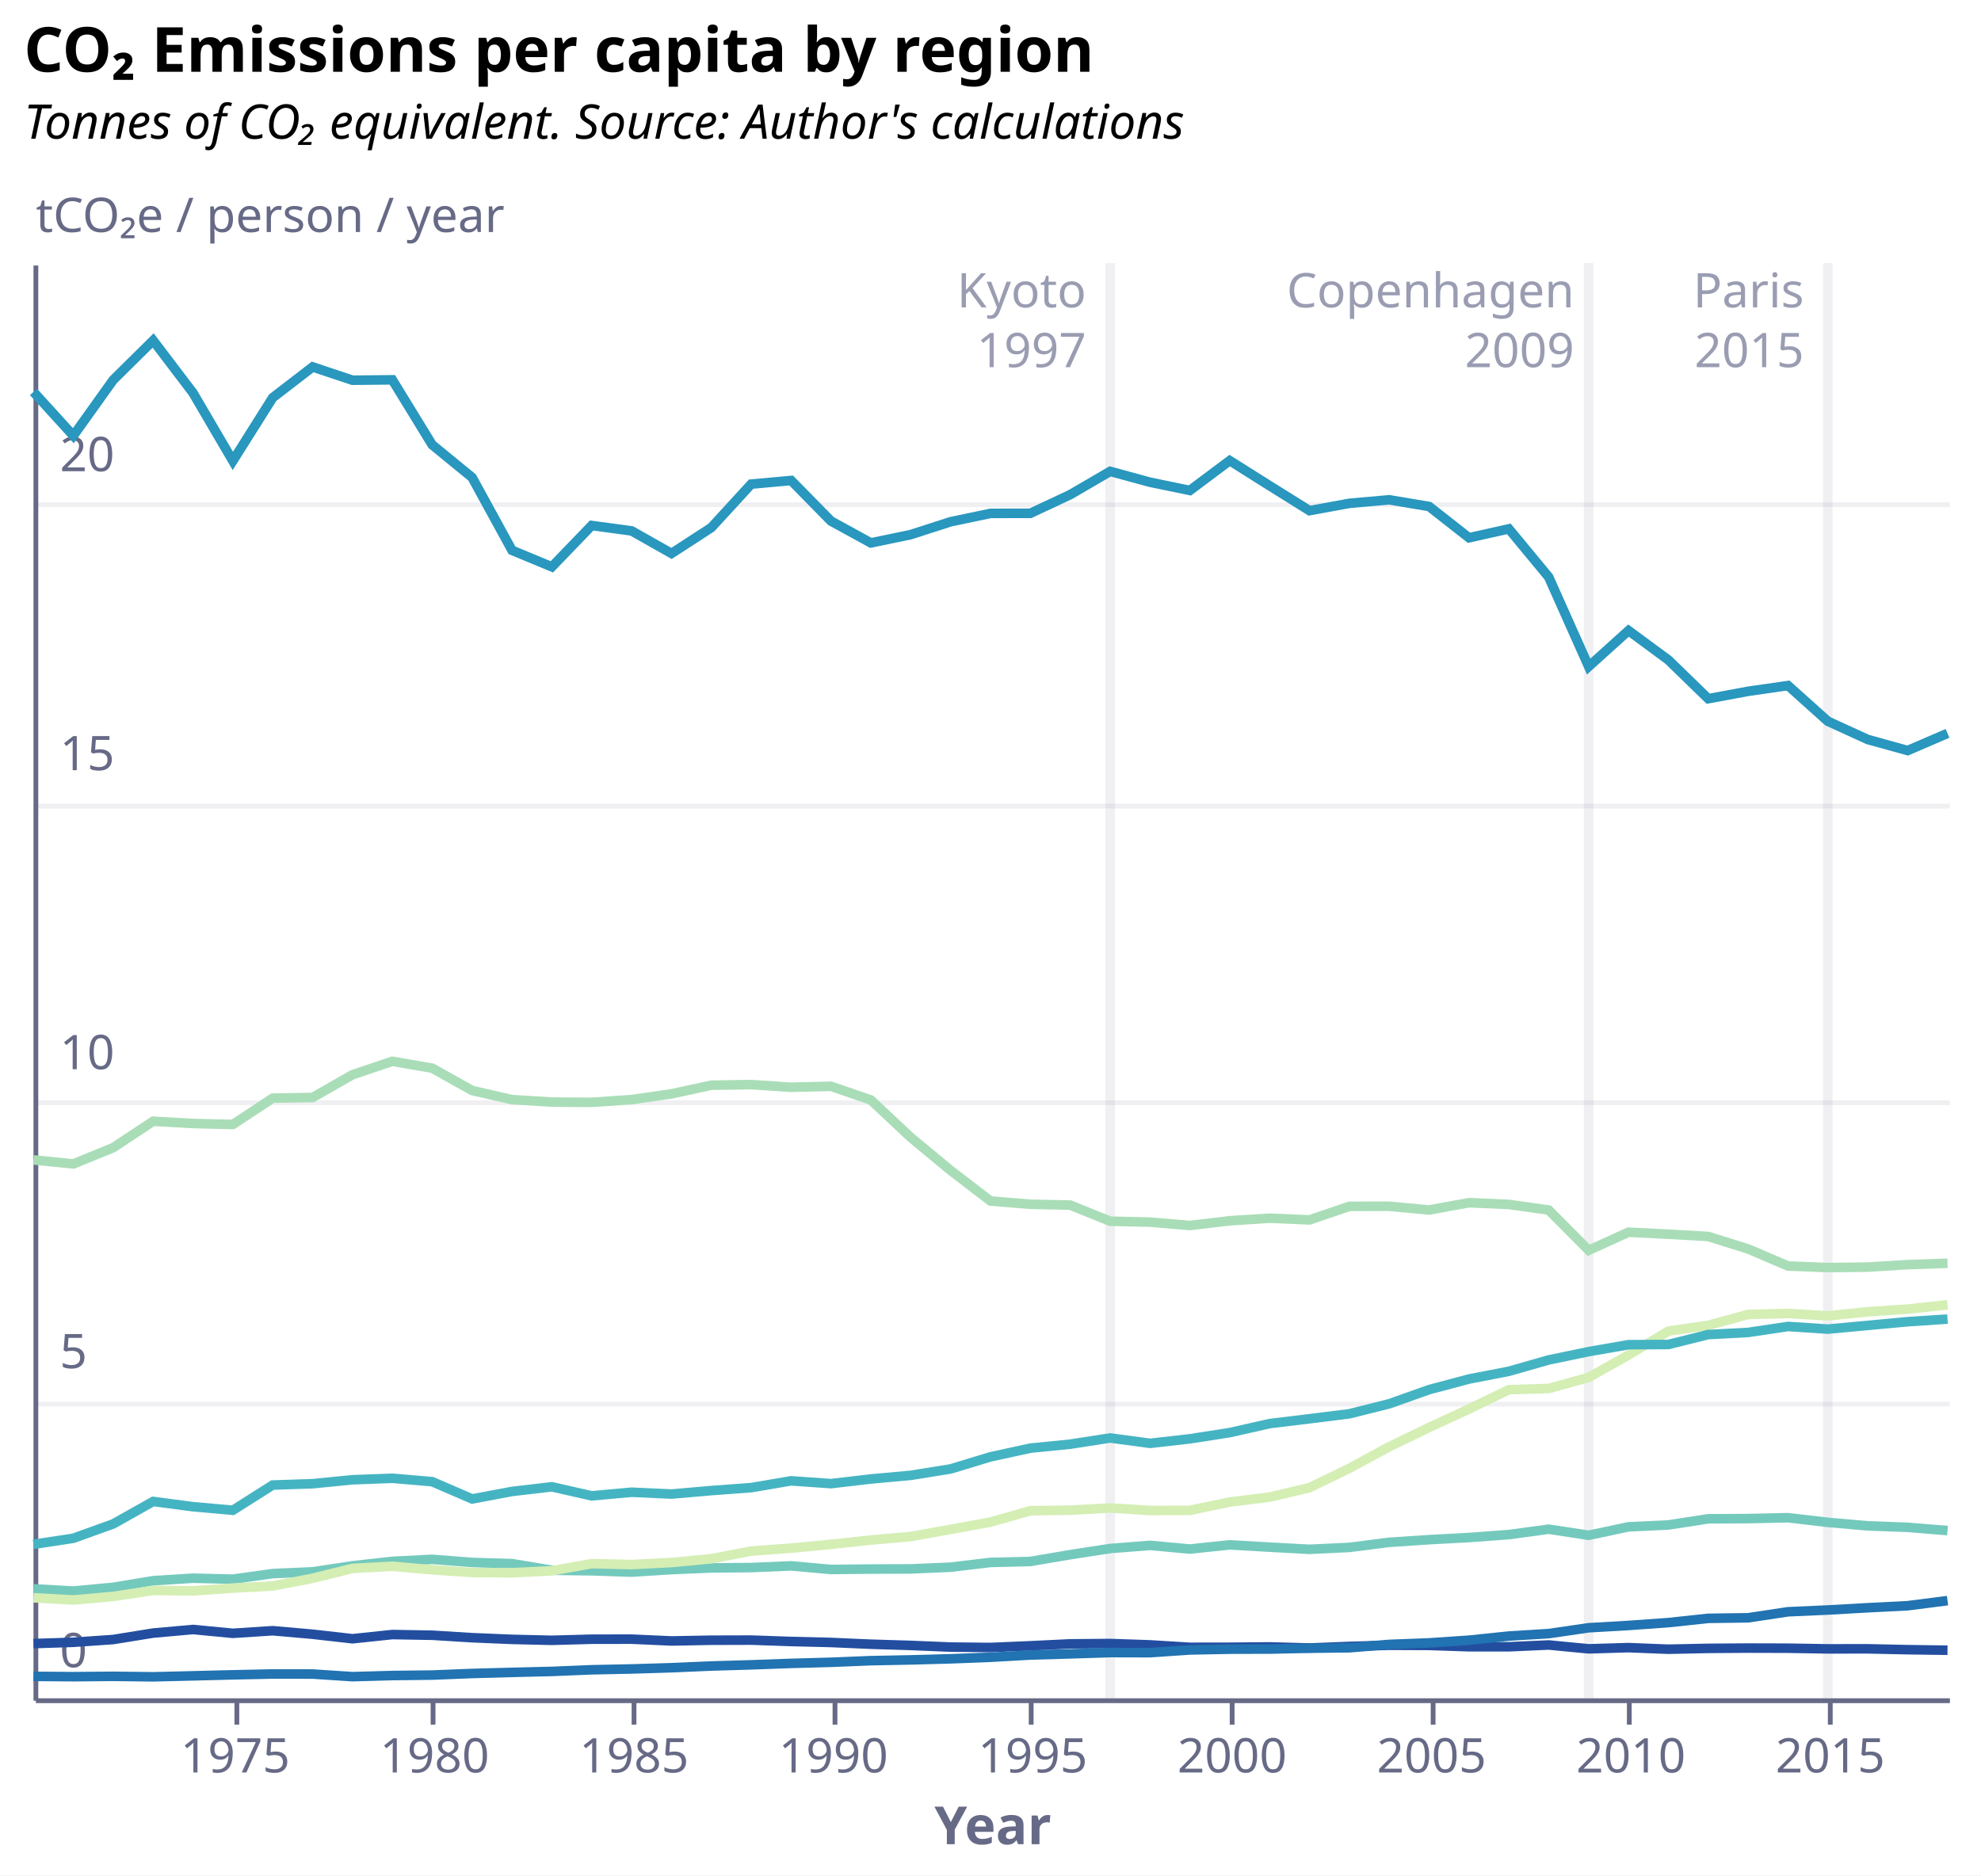
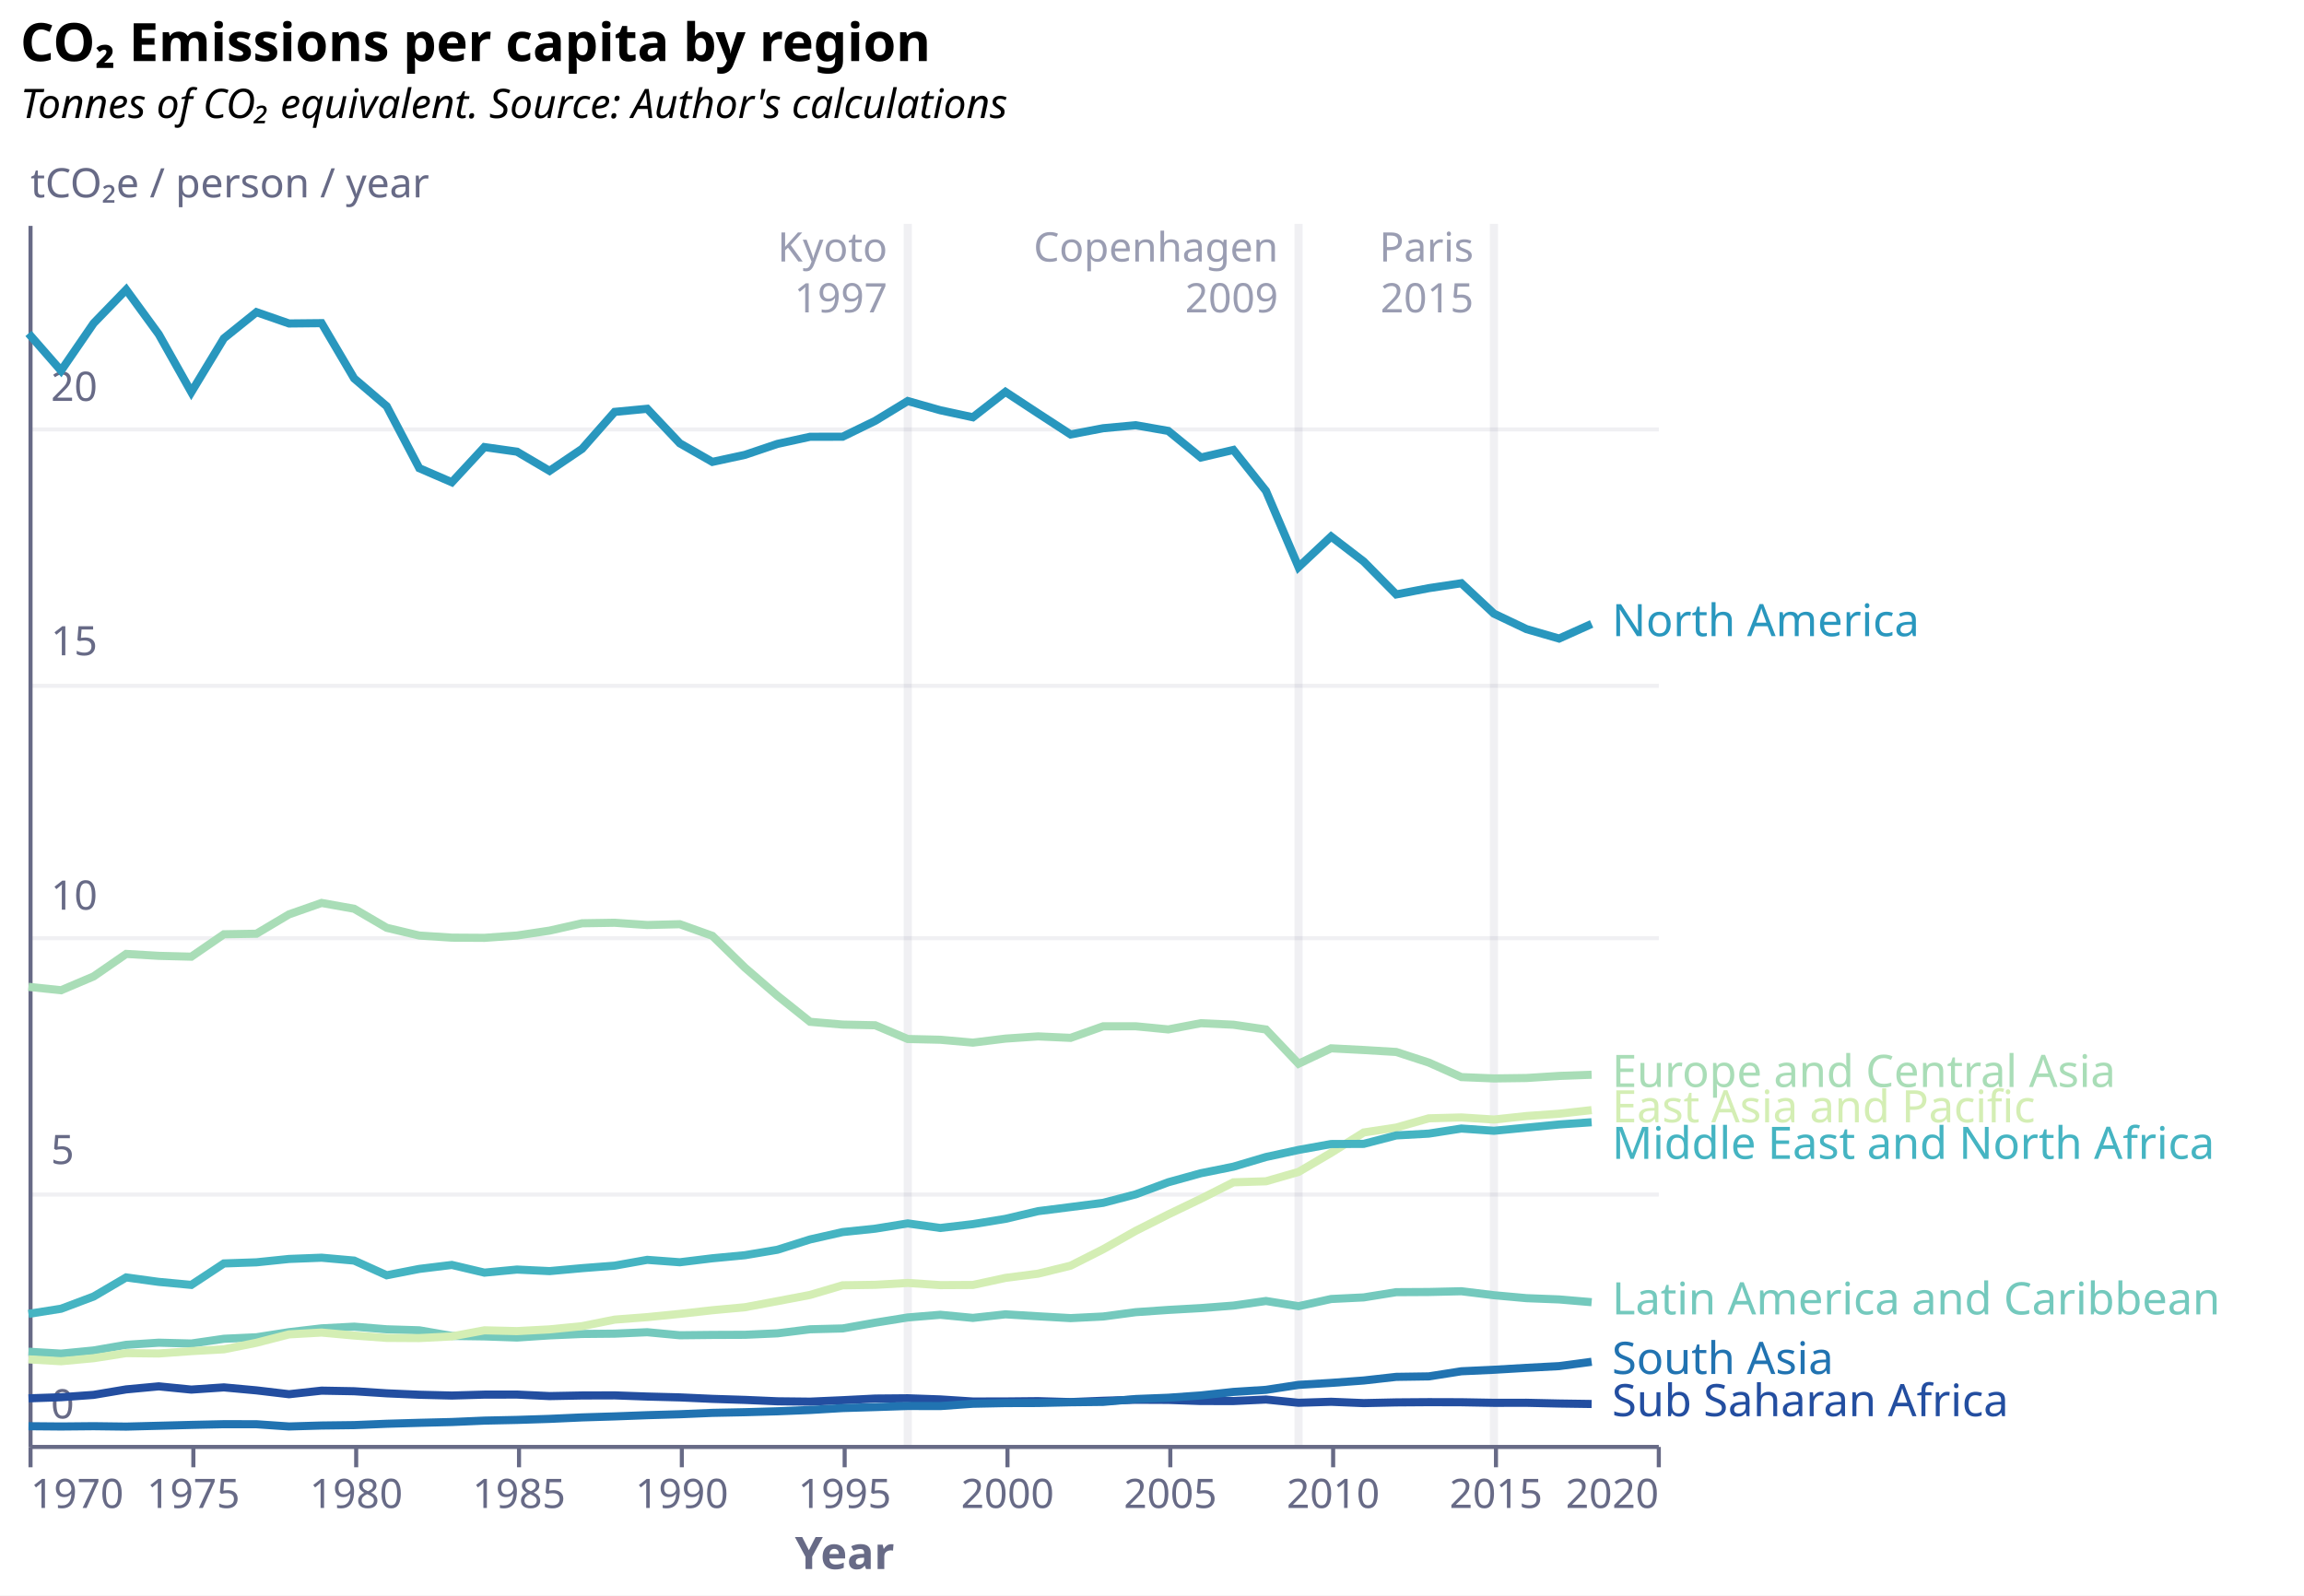
- <svg xmlns="http://www.w3.org/2000/svg" version="1.1" class="marks" width="414" height="392" viewBox="0 0 414 392">
-   <rect width="414" height="392" fill="white" />
+ <svg xmlns="http://www.w3.org/2000/svg" version="1.1" class="marks" width="566" height="392" viewBox="0 0 566 392">
+   <rect width="566" height="392" fill="white" />
  <g fill="none" stroke-miterlimit="10" transform="translate(7,55)">
    <g class="mark-group role-frame root" role="graphics-object" aria-roledescription="group mark container">
      <g transform="translate(0,0)">
        <path class="background" aria-hidden="true" d="M0,0h400v300h-400Z" />
        <g>
          <g class="mark-group role-axis" aria-hidden="true">
            <g transform="translate(0.5,0.5)">
              <path class="background" aria-hidden="true" d="M0,0h0v0h0Z" pointer-events="none" />
              <g>
                <g class="mark-rule role-axis-grid" pointer-events="none">
                  <line transform="translate(0,300)" x2="400" y2="0" stroke="#676A86" stroke-opacity="0.1" stroke-width="1" opacity="1" />
                  <line transform="translate(0,238)" x2="400" y2="0" stroke="#676A86" stroke-opacity="0.1" stroke-width="1" opacity="1" />
                  <line transform="translate(0,175)" x2="400" y2="0" stroke="#676A86" stroke-opacity="0.1" stroke-width="1" opacity="1" />
                  <line transform="translate(0,113)" x2="400" y2="0" stroke="#676A86" stroke-opacity="0.1" stroke-width="1" opacity="1" />
                  <line transform="translate(0,50)" x2="400" y2="0" stroke="#676A86" stroke-opacity="0.1" stroke-width="1" opacity="1" />
                </g>
              </g>
              <path class="foreground" aria-hidden="true" d="" pointer-events="none" display="none" />
            </g>
          </g>
-           <g class="mark-group role-axis" role="graphics-symbol" aria-roledescription="axis" aria-label="X-axis titled 'Year' for a time scale with values from Thursday, 01 January 1970, 1:00:00 AM to Monday, 01 January 2018, 12:00:00 AM">
+           <g class="mark-group role-axis" role="graphics-symbol" aria-roledescription="axis" aria-label="X-axis titled 'Year' for a linear scale with values from 1970 to 2020">
            <g transform="translate(0.5,300.5)">
              <path class="background" aria-hidden="true" d="M0,0h0v0h0Z" pointer-events="none" />
              <g>
                <g class="mark-rule role-axis-tick" pointer-events="none">
-                   <line transform="translate(42,0)" x2="0" y2="5" stroke="#676A86" stroke-width="1" opacity="1" />
-                   <line transform="translate(83,0)" x2="0" y2="5" stroke="#676A86" stroke-width="1" opacity="1" />
-                   <line transform="translate(125,0)" x2="0" y2="5" stroke="#676A86" stroke-width="1" opacity="1" />
-                   <line transform="translate(167,0)" x2="0" y2="5" stroke="#676A86" stroke-width="1" opacity="1" />
-                   <line transform="translate(208,0)" x2="0" y2="5" stroke="#676A86" stroke-width="1" opacity="1" />
-                   <line transform="translate(250,0)" x2="0" y2="5" stroke="#676A86" stroke-width="1" opacity="1" />
-                   <line transform="translate(292,0)" x2="0" y2="5" stroke="#676A86" stroke-width="1" opacity="1" />
-                   <line transform="translate(333,0)" x2="0" y2="5" stroke="#676A86" stroke-width="1" opacity="1" />
-                   <line transform="translate(375,0)" x2="0" y2="5" stroke="#676A86" stroke-width="1" opacity="1" />
+                   <line transform="translate(0,0)" x2="0" y2="5" stroke="#676A86" stroke-width="1" opacity="1" />
+                   <line transform="translate(40,0)" x2="0" y2="5" stroke="#676A86" stroke-width="1" opacity="1" />
+                   <line transform="translate(80,0)" x2="0" y2="5" stroke="#676A86" stroke-width="1" opacity="1" />
+                   <line transform="translate(120,0)" x2="0" y2="5" stroke="#676A86" stroke-width="1" opacity="1" />
+                   <line transform="translate(160,0)" x2="0" y2="5" stroke="#676A86" stroke-width="1" opacity="1" />
+                   <line transform="translate(200,0)" x2="0" y2="5" stroke="#676A86" stroke-width="1" opacity="1" />
+                   <line transform="translate(240,0)" x2="0" y2="5" stroke="#676A86" stroke-width="1" opacity="1" />
+                   <line transform="translate(280,0)" x2="0" y2="5" stroke="#676A86" stroke-width="1" opacity="1" />
+                   <line transform="translate(320,0)" x2="0" y2="5" stroke="#676A86" stroke-width="1" opacity="1" />
+                   <line transform="translate(360,0)" x2="0" y2="5" stroke="#676A86" stroke-width="1" opacity="1" />
+                   <line transform="translate(400,0)" x2="0" y2="5" stroke="#676A86" stroke-width="1" opacity="1" />
                </g>
                <g class="mark-text role-axis-label" pointer-events="none">
-                   <text text-anchor="middle" transform="translate(41.66096,15)" font-family="sans-serif" font-size="10px" fill="#676A86" opacity="1">1975</text>
-                   <text text-anchor="middle" transform="translate(83.32193,15)" font-family="sans-serif" font-size="10px" fill="#676A86" opacity="1">1980</text>
-                   <text text-anchor="middle" transform="translate(125.0057,15)" font-family="sans-serif" font-size="10px" fill="#676A86" opacity="1">1985</text>
-                   <text text-anchor="middle" transform="translate(166.6667,15)" font-family="sans-serif" font-size="10px" fill="#676A86" opacity="1">1990</text>
-                   <text text-anchor="middle" transform="translate(208.3276,15)" font-family="sans-serif" font-size="10px" fill="#676A86" opacity="1">1995</text>
-                   <text text-anchor="middle" transform="translate(249.9886,15)" font-family="sans-serif" font-size="10px" fill="#676A86" opacity="1">2000</text>
-                   <text text-anchor="middle" transform="translate(291.6724,15)" font-family="sans-serif" font-size="10px" fill="#676A86" opacity="1">2005</text>
-                   <text text-anchor="middle" transform="translate(333.3333,15)" font-family="sans-serif" font-size="10px" fill="#676A86" opacity="1">2010</text>
-                   <text text-anchor="middle" transform="translate(374.9943,15)" font-family="sans-serif" font-size="10px" fill="#676A86" opacity="1">2015</text>
+                   <text text-anchor="start" transform="translate(0,15)" font-family="sans-serif" font-size="10px" fill="#676A86" opacity="1">1970</text>
+                   <text text-anchor="middle" transform="translate(40,15)" font-family="sans-serif" font-size="10px" fill="#676A86" opacity="1">1975</text>
+                   <text text-anchor="middle" transform="translate(80,15)" font-family="sans-serif" font-size="10px" fill="#676A86" opacity="1">1980</text>
+                   <text text-anchor="middle" transform="translate(120,15)" font-family="sans-serif" font-size="10px" fill="#676A86" opacity="1">1985</text>
+                   <text text-anchor="middle" transform="translate(160,15)" font-family="sans-serif" font-size="10px" fill="#676A86" opacity="1">1990</text>
+                   <text text-anchor="middle" transform="translate(200,15)" font-family="sans-serif" font-size="10px" fill="#676A86" opacity="1">1995</text>
+                   <text text-anchor="middle" transform="translate(240,15)" font-family="sans-serif" font-size="10px" fill="#676A86" opacity="1">2000</text>
+                   <text text-anchor="middle" transform="translate(280,15)" font-family="sans-serif" font-size="10px" fill="#676A86" opacity="1">2005</text>
+                   <text text-anchor="middle" transform="translate(320,15)" font-family="sans-serif" font-size="10px" fill="#676A86" opacity="1">2010</text>
+                   <text text-anchor="middle" transform="translate(360,15)" font-family="sans-serif" font-size="10px" fill="#676A86" opacity="1">2015</text>
+                   <text text-anchor="end" transform="translate(400,15)" font-family="sans-serif" font-size="10px" fill="#676A86" opacity="1">2020</text>
                </g>
                <g class="mark-rule role-axis-domain" pointer-events="none">
                  <line transform="translate(0,0)" x2="400" y2="0" stroke="#676A86" stroke-width="1" opacity="1" />
                </g>
                <g class="mark-text role-axis-title" pointer-events="none">
                  <text text-anchor="middle" transform="translate(200,30)" font-family="sans-serif" font-size="11px" font-weight="bold" fill="#676A86" opacity="1">Year</text>
                </g>
              </g>
              <path class="foreground" aria-hidden="true" d="" pointer-events="none" display="none" />
            </g>
          </g>
          <g class="mark-group role-axis" role="graphics-symbol" aria-roledescription="axis" aria-label="Y-axis titled 'tCO₂e / person / year' for a linear scale with values from 0 to 24">
            <g transform="translate(0.5,0.5)">
              <path class="background" aria-hidden="true" d="M0,0h0v0h0Z" pointer-events="none" />
              <g>
                <g class="mark-text role-axis-label" pointer-events="none">
                  <text text-anchor="start" transform="translate(5,293)" font-family="sans-serif" font-size="10px" fill="#676A86" opacity="1">0</text>
                  <text text-anchor="start" transform="translate(5,230.5)" font-family="sans-serif" font-size="10px" fill="#676A86" opacity="1">5</text>
                  <text text-anchor="start" transform="translate(5,168)" font-family="sans-serif" font-size="10px" fill="#676A86" opacity="1">10</text>
                  <text text-anchor="start" transform="translate(5,105.5)" font-family="sans-serif" font-size="10px" fill="#676A86" opacity="1">15</text>
                  <text text-anchor="start" transform="translate(5,43)" font-family="sans-serif" font-size="10px" fill="#676A86" opacity="1">20</text>
                </g>
                <g class="mark-rule role-axis-domain" pointer-events="none">
                  <line transform="translate(0,300)" x2="0" y2="-300" stroke="#676A86" stroke-width="1" opacity="1" />
                </g>
                <g class="mark-text role-axis-title" pointer-events="none">
                  <text text-anchor="start" transform="translate(0,-7)" font-family="sans-serif" font-size="10px" font-weight="normal" fill="#676A86" opacity="1">tCO₂e / person / year</text>
                </g>
              </g>
              <path class="foreground" aria-hidden="true" d="" pointer-events="none" display="none" />
            </g>
          </g>
          <g class="mark-rule role-mark layer_0_marks" role="graphics-object" aria-roledescription="rule mark container">
-             <line aria-label="Lines: Jan 01, 1997" role="graphics-symbol" aria-roledescription="rule mark" transform="translate(225.0057,0)" x2="0" y2="300" stroke="#676A86" stroke-width="2" opacity="0.1" />
-             <line aria-label="Lines: Jan 01, 2009" role="graphics-symbol" aria-roledescription="rule mark" transform="translate(325.0057,0)" x2="0" y2="300" stroke="#676A86" stroke-width="2" opacity="0.1" />
-             <line aria-label="Lines: Jan 01, 2015" role="graphics-symbol" aria-roledescription="rule mark" transform="translate(374.9943,0)" x2="0" y2="300" stroke="#676A86" stroke-width="2" opacity="0.1" />
+             <line aria-label="x: 1997" role="graphics-symbol" aria-roledescription="rule mark" transform="translate(216,0)" x2="0" y2="300" stroke="#676A86" stroke-width="2" opacity="0.1" />
+             <line aria-label="x: 2009" role="graphics-symbol" aria-roledescription="rule mark" transform="translate(312,0)" x2="0" y2="300" stroke="#676A86" stroke-width="2" opacity="0.1" />
+             <line aria-label="x: 2015" role="graphics-symbol" aria-roledescription="rule mark" transform="translate(360,0)" x2="0" y2="300" stroke="#676A86" stroke-width="2" opacity="0.1" />
          </g>
          <g class="mark-group role-scope layer_1_pathgroup" role="graphics-object" aria-roledescription="group mark container">
            <g transform="translate(0,0)">
              <path class="background" aria-hidden="true" d="M0,0h400v300h-400Z" />
              <g>
                <g class="mark-line role-mark layer_1_marks" role="graphics-object" aria-roledescription="line mark container">
-                   <path aria-label="Region: Sub Saharan Africa; Year: Jan 01, 1970; m: 0.9151738" role="graphics-symbol" aria-roledescription="line mark" d="M0,288.56L8.328,288.29L16.655,287.71L25.006,286.362L33.333,285.616L41.661,286.412L49.989,285.871L58.339,286.605L66.667,287.549L74.994,286.671L83.322,286.816L91.672,287.33L100,287.678L108.328,287.875L116.655,287.645L125.006,287.633L133.333,288.009L141.661,287.855L149.989,287.832L158.339,288.121L166.667,288.327L174.994,288.689L183.322,288.943L191.672,289.289L200,289.375L208.328,289.021L216.655,288.617L225.006,288.547L233.333,288.828L241.661,289.341L249.989,289.328L258.339,289.252L266.667,289.483L274.994,289.157L283.322,288.906L291.672,288.941L300,289.22L308.328,289.225L316.655,288.851L325.006,289.654L333.333,289.405L341.661,289.734L349.989,289.557L358.339,289.499L366.667,289.522L374.994,289.663L383.322,289.652L391.672,289.833L400,289.948" stroke="rgb(35, 78, 160)" stroke-width="2" />
+                   <path aria-label="Region: Sub Saharan Africa; Year: 1970; m: 0.9151738" role="graphics-symbol" aria-roledescription="line mark" d="M0,288.56L8,288.29L16,287.71L24,286.362L32,285.616L40,286.412L48,285.871L56,286.605L64,287.549L72,286.671L80,286.816L88,287.33L96,287.678L104,287.875L112,287.645L120,287.633L128,288.009L136,287.855L144,287.832L152,288.121L160,288.327L168,288.689L176,288.943L184,289.289L192,289.375L200,289.021L208,288.617L216,288.547L224,288.828L232,289.341L240,289.328L248,289.252L256,289.483L264,289.157L272,288.906L280,288.941L288,289.22L296,289.225L304,288.851L312,289.654L320,289.405L328,289.734L336,289.557L344,289.499L352,289.522L360,289.663L368,289.652L376,289.833L384,289.948" stroke="rgb(35, 78, 160)" stroke-width="2" />
                </g>
              </g>
              <path class="foreground" aria-hidden="true" d="" display="none" />
            </g>
            <g transform="translate(0,0)">
              <path class="background" aria-hidden="true" d="M0,0h400v300h-400Z" />
              <g>
                <g class="mark-line role-mark layer_1_marks" role="graphics-object" aria-roledescription="line mark container">
-                   <path aria-label="Region: Latin America and Caribbean; Year: Jan 01, 1970; m: 1.831451" role="graphics-symbol" aria-roledescription="line mark" d="M0,277.107L8.328,277.578L16.655,276.798L25.006,275.413L33.333,274.89L41.661,275.091L49.989,273.929L58.339,273.556L66.667,272.304L74.994,271.368L83.322,270.95L91.672,271.6L100,271.848L108.328,273.229L116.655,273.342L125.006,273.618L133.333,273.091L141.661,272.744L149.989,272.67L158.339,272.316L166.667,273.066L174.994,272.98L183.322,272.948L191.672,272.588L200,271.596L208.328,271.39L216.655,269.974L225.006,268.688L233.333,268.032L241.661,268.797L249.989,267.92L258.339,268.403L266.667,268.852L274.994,268.455L283.322,267.391L291.672,266.839L300,266.39L308.328,265.775L316.655,264.645L325.006,265.923L333.333,264.155L341.661,263.763L349.989,262.476L358.339,262.432L366.667,262.247L374.994,263.224L383.322,263.95L391.672,264.259L400,264.938" stroke="rgb(116, 201, 189)" stroke-width="2" />
+                   <path aria-label="Region: Latin America and Caribbean; Year: 1970; m: 1.831451" role="graphics-symbol" aria-roledescription="line mark" d="M0,277.107L8,277.578L16,276.798L24,275.413L32,274.89L40,275.091L48,273.929L56,273.556L64,272.304L72,271.368L80,270.95L88,271.6L96,271.848L104,273.229L112,273.342L120,273.618L128,273.091L136,272.744L144,272.67L152,272.316L160,273.066L168,272.98L176,272.948L184,272.588L192,271.596L200,271.39L208,269.974L216,268.688L224,268.032L232,268.797L240,267.92L248,268.403L256,268.852L264,268.455L272,267.391L280,266.839L288,266.39L296,265.775L304,264.645L312,265.923L320,264.155L328,263.763L336,262.476L344,262.432L352,262.247L360,263.224L368,263.95L376,264.259L384,264.938" stroke="rgb(116, 201, 189)" stroke-width="2" />
                </g>
              </g>
              <path class="foreground" aria-hidden="true" d="" display="none" />
            </g>
            <g transform="translate(0,0)">
              <path class="background" aria-hidden="true" d="M0,0h400v300h-400Z" />
              <g>
                <g class="mark-line role-mark layer_1_marks" role="graphics-object" aria-roledescription="line mark container">
-                   <path aria-label="Region: North America; Year: Jan 01, 1970; m: 21.84615" role="graphics-symbol" aria-roledescription="line mark" d="M0,26.923L8.328,36.072L16.655,24.425L25.006,16.167L33.333,27.127L41.661,41.344L49.989,28.129L58.339,21.698L66.667,24.475L74.994,24.396L83.322,37.979L91.672,44.811L100,60.031L108.328,63.487L116.655,54.845L125.006,55.975L133.333,60.686L141.661,55.279L149.989,46.196L158.339,45.437L166.667,53.916L174.994,58.482L183.322,56.754L191.672,54.059L200,52.315L208.328,52.297L216.655,48.397L225.006,43.531L233.333,45.799L241.661,47.518L249.989,41.28L258.339,46.54L266.667,51.742L274.994,50.212L283.322,49.472L291.672,50.877L300,57.411L308.328,55.549L316.655,65.622L325.006,84.328L333.333,76.815L341.661,82.952L349.989,91.047L358.339,89.504L366.667,88.3L374.994,95.768L383.322,99.572L391.672,101.886L400,98.296" stroke="rgb(41, 151, 190)" stroke-width="2" />
+                   <path aria-label="Region: North America; Year: 1970; m: 21.84615" role="graphics-symbol" aria-roledescription="line mark" d="M0,26.923L8,36.072L16,24.425L24,16.167L32,27.127L40,41.344L48,28.129L56,21.698L64,24.475L72,24.396L80,37.979L88,44.811L96,60.031L104,63.487L112,54.845L120,55.975L128,60.686L136,55.279L144,46.196L152,45.437L160,53.916L168,58.482L176,56.754L184,54.059L192,52.315L200,52.297L208,48.397L216,43.531L224,45.799L232,47.518L240,41.28L248,46.54L256,51.742L264,50.212L272,49.472L280,50.877L288,57.411L296,55.549L304,65.622L312,84.328L320,76.815L328,82.952L336,91.047L344,89.504L352,88.3L360,95.768L368,99.572L376,101.886L384,98.296" stroke="rgb(41, 151, 190)" stroke-width="2" />
                </g>
              </g>
              <path class="foreground" aria-hidden="true" d="" display="none" />
            </g>
            <g transform="translate(0,0)">
              <path class="background" aria-hidden="true" d="M0,0h400v300h-400Z" />
              <g>
                <g class="mark-line role-mark layer_1_marks" role="graphics-object" aria-roledescription="line mark container">
-                   <path aria-label="Region: East Asia and Pacific; Year: Jan 01, 1970; m: 1.681293" role="graphics-symbol" aria-roledescription="line mark" d="M0,278.984L8.328,279.443L16.655,278.7L25.006,277.449L33.333,277.541L41.661,276.958L49.989,276.515L58.339,274.909L66.667,272.847L74.994,272.399L83.322,273.129L91.672,273.707L100,273.754L108.328,273.345L116.655,271.849L125.006,272.042L133.333,271.617L141.661,270.826L149.989,269.22L158.339,268.609L166.667,267.811L174.994,266.915L183.322,266.177L191.672,264.679L200,263.156L208.328,260.788L216.655,260.672L225.006,260.21L233.333,260.744L241.661,260.705L249.989,258.97L258.339,257.934L266.667,255.968L274.994,251.928L283.322,247.41L291.672,243.375L300,239.528L308.328,235.487L316.655,235.232L325.006,232.927L333.333,228.241L341.661,223.244L349.989,222.033L358.339,219.763L366.667,219.549L374.994,220.058L383.322,219.203L391.672,218.633L400,217.745" stroke="rgb(212, 238, 180)" stroke-width="2" />
+                   <path aria-label="Region: East Asia and Pacific; Year: 1970; m: 1.681293" role="graphics-symbol" aria-roledescription="line mark" d="M0,278.984L8,279.443L16,278.7L24,277.449L32,277.541L40,276.958L48,276.515L56,274.909L64,272.847L72,272.399L80,273.129L88,273.707L96,273.754L104,273.345L112,271.849L120,272.042L128,271.617L136,270.826L144,269.22L152,268.609L160,267.811L168,266.915L176,266.177L184,264.679L192,263.156L200,260.788L208,260.672L216,260.21L224,260.744L232,260.705L240,258.97L248,257.934L256,255.968L264,251.928L272,247.41L280,243.375L288,239.528L296,235.487L304,235.232L312,232.927L320,228.241L328,223.244L336,222.033L344,219.763L352,219.549L360,220.058L368,219.203L376,218.633L384,217.745" stroke="rgb(212, 238, 180)" stroke-width="2" />
                </g>
              </g>
              <path class="foreground" aria-hidden="true" d="" display="none" />
            </g>
            <g transform="translate(0,0)">
              <path class="background" aria-hidden="true" d="M0,0h400v300h-400Z" />
              <g>
                <g class="mark-line role-mark layer_1_marks" role="graphics-object" aria-roledescription="line mark container">
-                   <path aria-label="Region: Europe and Central Asia; Year: Jan 01, 1970; m: 9.003093" role="graphics-symbol" aria-roledescription="line mark" d="M0,187.461L8.328,188.294L16.655,184.896L25.006,179.373L33.333,179.844L41.661,180.048L49.989,174.547L58.339,174.408L66.667,169.65L74.994,166.845L83.322,168.278L91.672,172.95L100,174.856L108.328,175.371L116.655,175.42L125.006,174.851L133.333,173.649L141.661,171.843L149.989,171.715L158.339,172.268L166.667,172.07L174.994,174.928L183.322,182.747L191.672,189.659L200,196.045L208.328,196.729L216.655,196.9L225.006,200.273L233.333,200.458L241.661,201.165L249.989,200.178L258.339,199.635L266.667,199.997L274.994,197.157L283.322,197.149L291.672,197.921L300,196.395L308.328,196.766L316.655,197.937L325.006,206.35L333.333,202.568L341.661,202.981L349.989,203.461L358.339,206.069L366.667,209.633L374.994,209.961L383.322,209.857L391.672,209.347L400,209.056" stroke="rgb(169, 221, 183)" stroke-width="2" />
+                   <path aria-label="Region: Europe and Central Asia; Year: 1970; m: 9.003093" role="graphics-symbol" aria-roledescription="line mark" d="M0,187.461L8,188.294L16,184.896L24,179.373L32,179.844L40,180.048L48,174.547L56,174.408L64,169.65L72,166.845L80,168.278L88,172.95L96,174.856L104,175.371L112,175.42L120,174.851L128,173.649L136,171.843L144,171.715L152,172.268L160,172.07L168,174.928L176,182.747L184,189.659L192,196.045L200,196.729L208,196.9L216,200.273L224,200.458L232,201.165L240,200.178L248,199.635L256,199.997L264,197.157L272,197.149L280,197.921L288,196.395L296,196.766L304,197.937L312,206.35L320,202.568L328,202.981L336,203.461L344,206.069L352,209.633L360,209.961L368,209.857L376,209.347L384,209.056" stroke="rgb(169, 221, 183)" stroke-width="2" />
                </g>
              </g>
              <path class="foreground" aria-hidden="true" d="" display="none" />
            </g>
            <g transform="translate(0,0)">
              <path class="background" aria-hidden="true" d="M0,0h400v300h-400Z" />
              <g>
                <g class="mark-line role-mark layer_1_marks" role="graphics-object" aria-roledescription="line mark container">
-                   <path aria-label="Region: South Asia; Year: Jan 01, 1970; m: 0.3672203" role="graphics-symbol" aria-roledescription="line mark" d="M0,295.41L8.328,295.479L16.655,295.405L25.006,295.505L33.333,295.301L41.661,295.09L49.989,294.914L58.339,294.926L66.667,295.473L74.994,295.239L83.322,295.139L91.672,294.808L100,294.577L108.328,294.378L116.655,294.033L125.006,293.862L133.333,293.607L141.661,293.246L149.989,293L158.339,292.699L166.667,292.469L174.994,292.131L183.322,291.968L191.672,291.741L200,291.419L208.328,290.946L216.655,290.706L225.006,290.438L233.333,290.458L241.661,289.889L249.989,289.725L258.339,289.703L266.667,289.524L274.994,289.433L283.322,288.728L291.672,288.415L300,287.848L308.328,286.985L316.655,286.474L325.006,285.252L333.333,284.77L341.661,284.178L349.989,283.284L358.339,283.167L366.667,281.91L374.994,281.541L383.322,281.068L391.672,280.645L400,279.579" stroke="rgb(33, 115, 177)" stroke-width="2" />
+                   <path aria-label="Region: South Asia; Year: 1970; m: 0.3672203" role="graphics-symbol" aria-roledescription="line mark" d="M0,295.41L8,295.479L16,295.405L24,295.505L32,295.301L40,295.09L48,294.914L56,294.926L64,295.473L72,295.239L80,295.139L88,294.808L96,294.577L104,294.378L112,294.033L120,293.862L128,293.607L136,293.246L144,293L152,292.699L160,292.469L168,292.131L176,291.968L184,291.741L192,291.419L200,290.946L208,290.706L216,290.438L224,290.458L232,289.889L240,289.725L248,289.703L256,289.524L264,289.433L272,288.728L280,288.415L288,287.848L296,286.985L304,286.474L312,285.252L320,284.77L328,284.178L336,283.284L344,283.167L352,281.91L360,281.541L368,281.068L376,280.645L384,279.579" stroke="rgb(33, 115, 177)" stroke-width="2" />
                </g>
              </g>
              <path class="foreground" aria-hidden="true" d="" display="none" />
            </g>
            <g transform="translate(0,0)">
              <path class="background" aria-hidden="true" d="M0,0h400v300h-400Z" />
              <g>
                <g class="mark-line role-mark layer_1_marks" role="graphics-object" aria-roledescription="line mark container">
-                   <path aria-label="Region: Middle East and North Africa; Year: Jan 01, 1970; m: 2.57542" role="graphics-symbol" aria-roledescription="line mark" d="M0,267.807L8.328,266.543L16.655,263.543L25.006,258.852L33.333,259.949L41.661,260.692L49.989,255.418L58.339,255.141L66.667,254.316L74.994,254.006L83.322,254.716L91.672,258.323L100,256.761L108.328,255.785L116.655,257.676L125.006,256.922L133.333,257.301L141.661,256.577L149.989,255.962L158.339,254.536L166.667,255.126L174.994,254.151L183.322,253.395L191.672,252.05L200,249.521L208.328,247.709L216.655,246.875L225.006,245.58L233.333,246.701L241.661,245.758L249.989,244.462L258.339,242.574L266.667,241.563L274.994,240.524L283.322,238.437L291.672,235.472L300,233.256L308.328,231.642L316.655,229.267L325.006,227.529L333.333,226.081L341.661,226.041L349.989,223.965L358.339,223.519L366.667,222.274L374.994,222.823L383.322,222.053L391.672,221.277L400,220.725" stroke="rgb(69, 180, 194)" stroke-width="2" />
+                   <path aria-label="Region: Middle East and North Africa; Year: 1970; m: 2.57542" role="graphics-symbol" aria-roledescription="line mark" d="M0,267.807L8,266.543L16,263.543L24,258.852L32,259.949L40,260.692L48,255.418L56,255.141L64,254.316L72,254.006L80,254.716L88,258.323L96,256.761L104,255.785L112,257.676L120,256.922L128,257.301L136,256.577L144,255.962L152,254.536L160,255.126L168,254.151L176,253.395L184,252.05L192,249.521L200,247.709L208,246.875L216,245.58L224,246.701L232,245.758L240,244.462L248,242.574L256,241.563L264,240.524L272,238.437L280,235.472L288,233.256L296,231.642L304,229.267L312,227.529L320,226.081L328,226.041L336,223.965L344,223.519L352,222.274L360,222.823L368,222.053L376,221.277L384,220.725" stroke="rgb(69, 180, 194)" stroke-width="2" />
                </g>
              </g>
              <path class="foreground" aria-hidden="true" d="" display="none" />
            </g>
          </g>
-           <g class="mark-text role-mark layer_2_marks" role="graphics-object" aria-roledescription="text mark container" />
-           <g class="mark-text role-mark layer_3_marks" role="graphics-object" aria-roledescription="text mark container" />
+           <g class="mark-text role-mark layer_2_marks" role="graphics-object" aria-roledescription="text mark container">
+             <text aria-label="Region: Sub Saharan Africa; Year: 2018; m: 0.8041709" role="graphics-symbol" aria-roledescription="text mark" text-anchor="start" transform="translate(389,292.9479)" font-family="sans-serif" font-size="11px" fill="rgb(35, 78, 160)">Sub Saharan Africa</text>
+             <text aria-label="Region: Latin America and Caribbean; Year: 2018; m: 2.804965" role="graphics-symbol" aria-roledescription="text mark" text-anchor="start" transform="translate(389,267.9379)" font-family="sans-serif" font-size="11px" fill="rgb(116, 201, 189)">Latin America and Caribbean</text>
+             <text aria-label="Region: North America; Year: 2018; m: 16.1363" role="graphics-symbol" aria-roledescription="text mark" text-anchor="start" transform="translate(389,101.2963)" font-family="sans-serif" font-size="11px" fill="rgb(41, 151, 190)">North America</text>
+             <text aria-label="Region: East Asia and Pacific; Year: 2018; m: 6.58042" role="graphics-symbol" aria-roledescription="text mark" text-anchor="start" transform="translate(389,220.7448)" font-family="sans-serif" font-size="11px" fill="rgb(212, 238, 180)">East Asia and Pacific</text>
+             <text aria-label="Region: Europe and Central Asia; Year: 2018; m: 7.275518" role="graphics-symbol" aria-roledescription="text mark" text-anchor="start" transform="translate(389,212.056)" font-family="sans-serif" font-size="11px" fill="rgb(169, 221, 183)">Europe and Central Asia</text>
+             <text aria-label="Region: South Asia; Year: 2018; m: 1.633663" role="graphics-symbol" aria-roledescription="text mark" text-anchor="start" transform="translate(389,282.5792)" font-family="sans-serif" font-size="11px" fill="rgb(33, 115, 177)">South Asia</text>
+           </g>
+           <g class="mark-text role-mark layer_3_marks" role="graphics-object" aria-roledescription="text mark container">
+             <text aria-label="Region: Middle East and North Africa; Year: 2018; m: 6.342029" role="graphics-symbol" aria-roledescription="text mark" text-anchor="start" transform="translate(389,229.7246)" font-family="sans-serif" font-size="11px" fill="rgb(69, 180, 194)">Middle East and North Africa</text>
+           </g>
          <g class="mark-text role-mark layer_4_marks" role="graphics-object" aria-roledescription="text mark container">
-             <text aria-label="t: Kyoto; y: 23.5" role="graphics-symbol" aria-roledescription="text mark" text-anchor="end" transform="translate(220,9.25)" font-family="sans-serif" font-size="10px" fill="#9a9db2">Kyoto</text>
-             <text aria-label="t: 1997; y: 22.5" role="graphics-symbol" aria-roledescription="text mark" text-anchor="end" transform="translate(220,21.75)" font-family="sans-serif" font-size="10px" fill="#9a9db2">1997</text>
+             <text aria-label="t: Kyoto; x: 1997; y: 23.5" role="graphics-symbol" aria-roledescription="text mark" text-anchor="end" transform="translate(211,9.25)" font-family="sans-serif" font-size="10px" fill="#9a9db2">Kyoto</text>
+             <text aria-label="t: 1997; x: 1997; y: 22.5" role="graphics-symbol" aria-roledescription="text mark" text-anchor="end" transform="translate(211,21.75)" font-family="sans-serif" font-size="10px" fill="#9a9db2">1997</text>
          </g>
          <g class="mark-text role-mark layer_5_marks" role="graphics-object" aria-roledescription="text mark container">
-             <text aria-label="t: Copenhagen; y: 23.5" role="graphics-symbol" aria-roledescription="text mark" text-anchor="end" transform="translate(322,9.25)" font-family="sans-serif" font-size="10px" fill="#9a9db2">Copenhagen</text>
-             <text aria-label="t: 2009; y: 22.5" role="graphics-symbol" aria-roledescription="text mark" text-anchor="end" transform="translate(322,21.75)" font-family="sans-serif" font-size="10px" fill="#9a9db2">2009</text>
+             <text aria-label="t: Copenhagen; x: 2009; y: 23.5" role="graphics-symbol" aria-roledescription="text mark" text-anchor="end" transform="translate(307,9.25)" font-family="sans-serif" font-size="10px" fill="#9a9db2">Copenhagen</text>
+             <text aria-label="t: 2009; x: 2009; y: 22.5" role="graphics-symbol" aria-roledescription="text mark" text-anchor="end" transform="translate(307,21.75)" font-family="sans-serif" font-size="10px" fill="#9a9db2">2009</text>
          </g>
          <g class="mark-text role-mark layer_6_marks" role="graphics-object" aria-roledescription="text mark container">
-             <text aria-label="t: Paris; y: 23.5" role="graphics-symbol" aria-roledescription="text mark" text-anchor="end" transform="translate(370,9.25)" font-family="sans-serif" font-size="10px" fill="#9a9db2">Paris</text>
-             <text aria-label="t: 2015; y: 22.5" role="graphics-symbol" aria-roledescription="text mark" text-anchor="end" transform="translate(370,21.75)" font-family="sans-serif" font-size="10px" fill="#9a9db2">2015</text>
+             <text aria-label="t: Paris; x: 2015; y: 23.5" role="graphics-symbol" aria-roledescription="text mark" text-anchor="end" transform="translate(355,9.25)" font-family="sans-serif" font-size="10px" fill="#9a9db2">Paris</text>
+             <text aria-label="t: 2015; x: 2015; y: 22.5" role="graphics-symbol" aria-roledescription="text mark" text-anchor="end" transform="translate(355,21.75)" font-family="sans-serif" font-size="10px" fill="#9a9db2">2015</text>
          </g>
          <g class="mark-group role-title">
            <g transform="translate(-2,-45)">
              <path class="background" aria-hidden="true" d="M0,0h0v0h0Z" pointer-events="none" />
              <g>
                <g class="mark-text role-title-text" role="graphics-symbol" aria-roledescription="title" aria-label="Title text 'CO₂ Emissions per capita by region'" pointer-events="none">
                  <text text-anchor="start" transform="translate(0,5)" font-family="sans-serif" font-size="13px" font-weight="bold" fill="black" opacity="1">CO₂ Emissions per capita by region</text>
                </g>
                <g class="mark-text role-title-subtitle" role="graphics-symbol" aria-roledescription="subtitle" aria-label="Subtitle text 'Tonnes of CO₂ equivalent. Source: Author's calculations'" pointer-events="none">
                  <text text-anchor="start" transform="translate(0,19)" font-family="sans-serif" font-size="10px" font-style="italic" fill="#000" opacity="1">Tonnes of CO₂ equivalent. Source: Author's calculations</text>
                </g>
              </g>
              <path class="foreground" aria-hidden="true" d="" pointer-events="none" display="none" />
            </g>
          </g>
        </g>
        <path class="foreground" aria-hidden="true" d="" display="none" />
      </g>
    </g>
  </g>
</svg>
